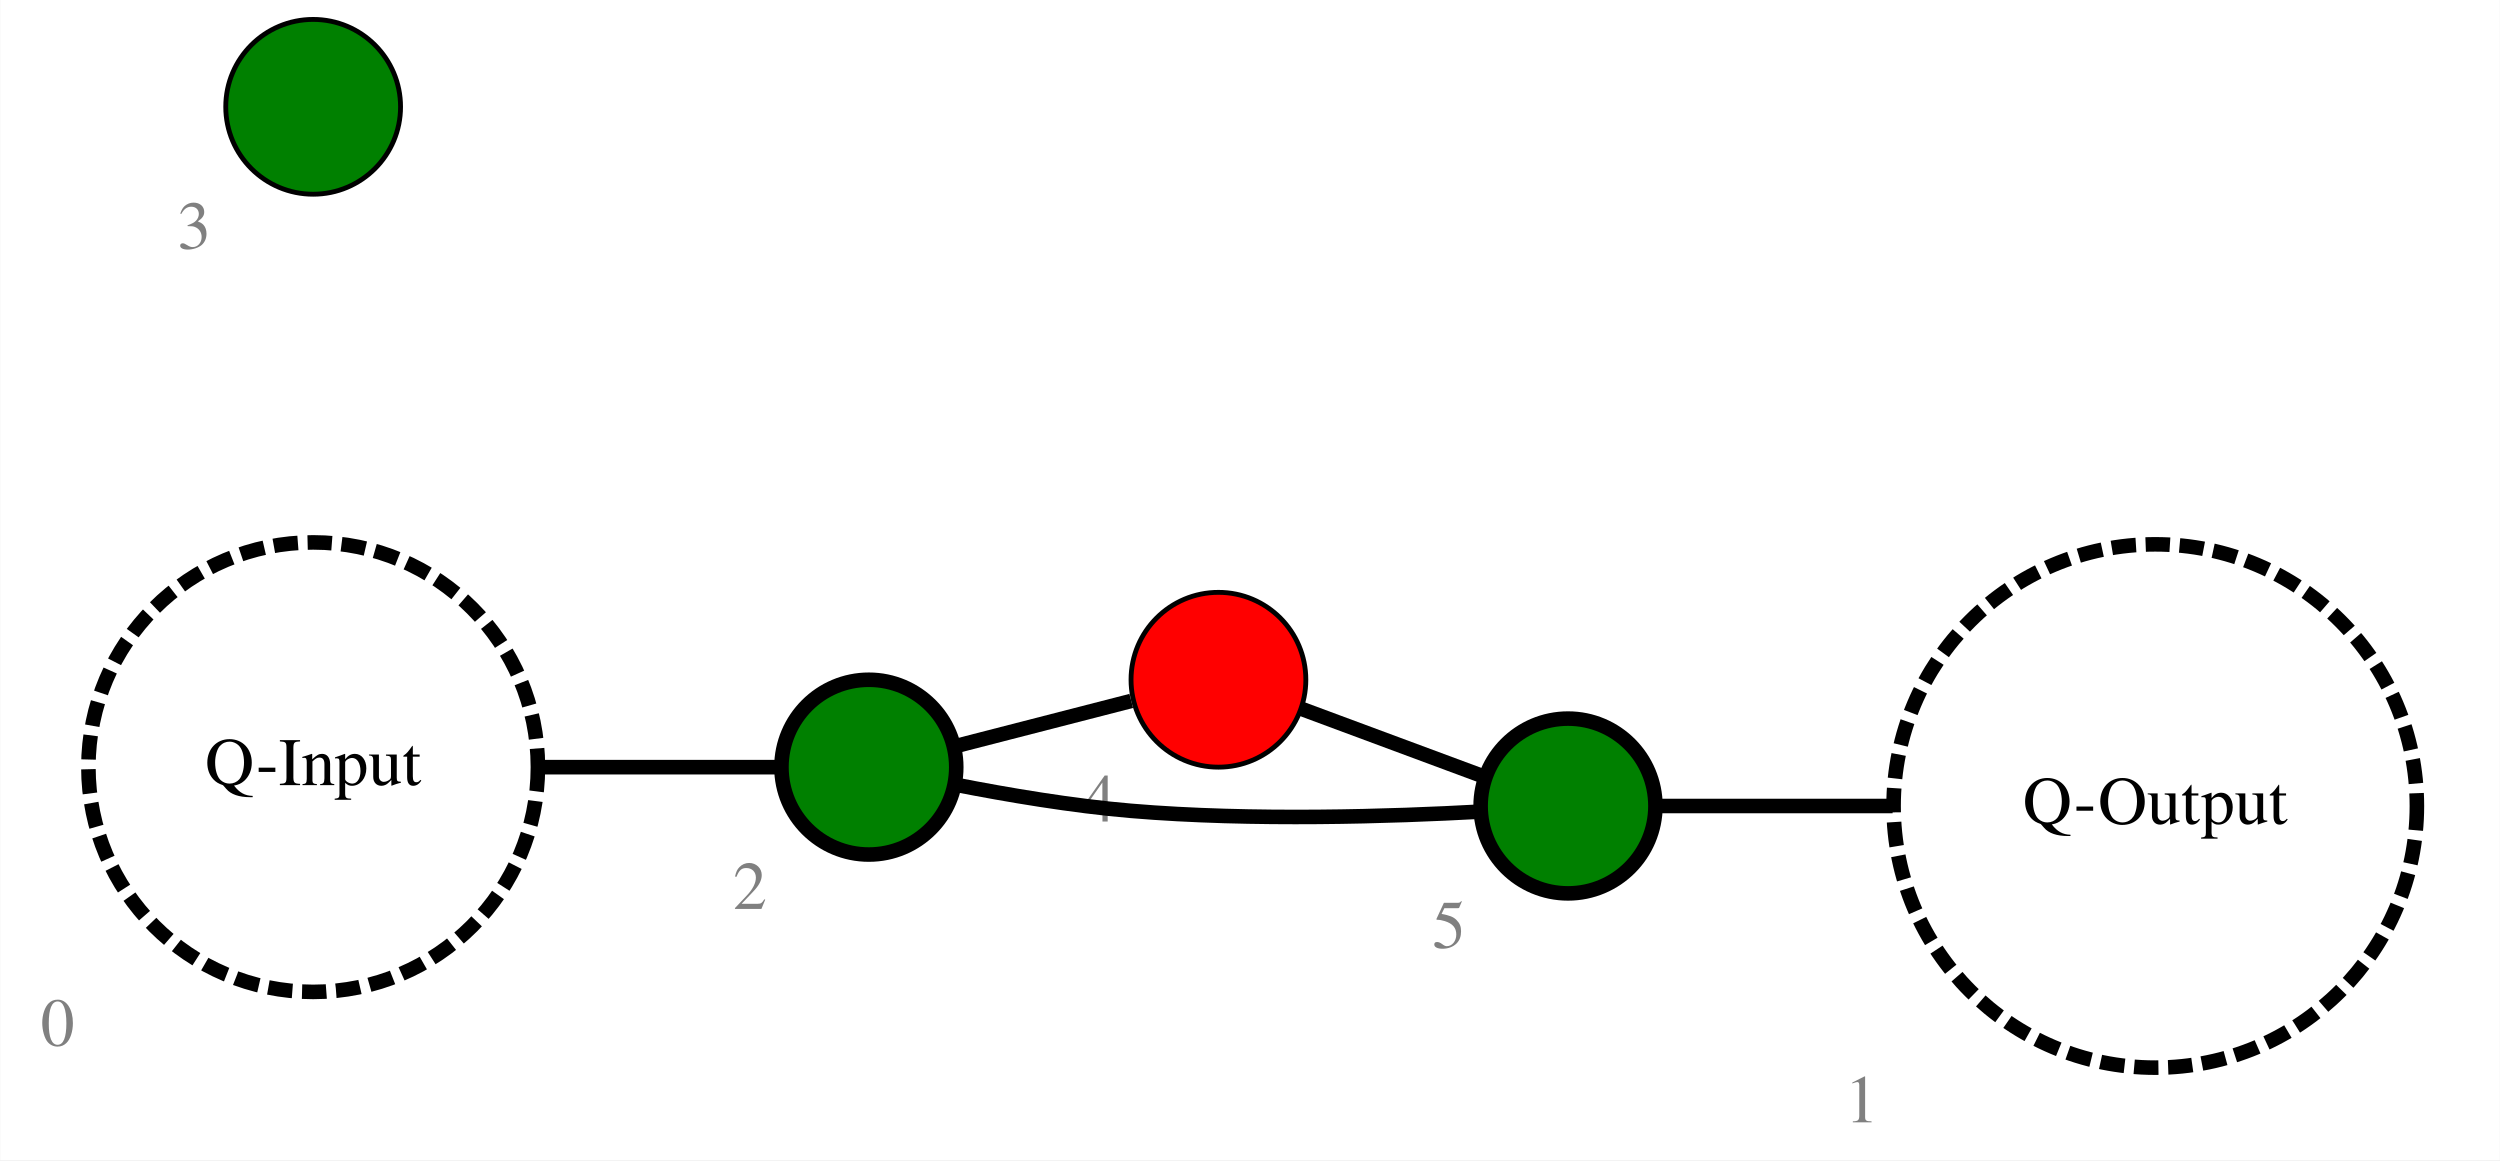
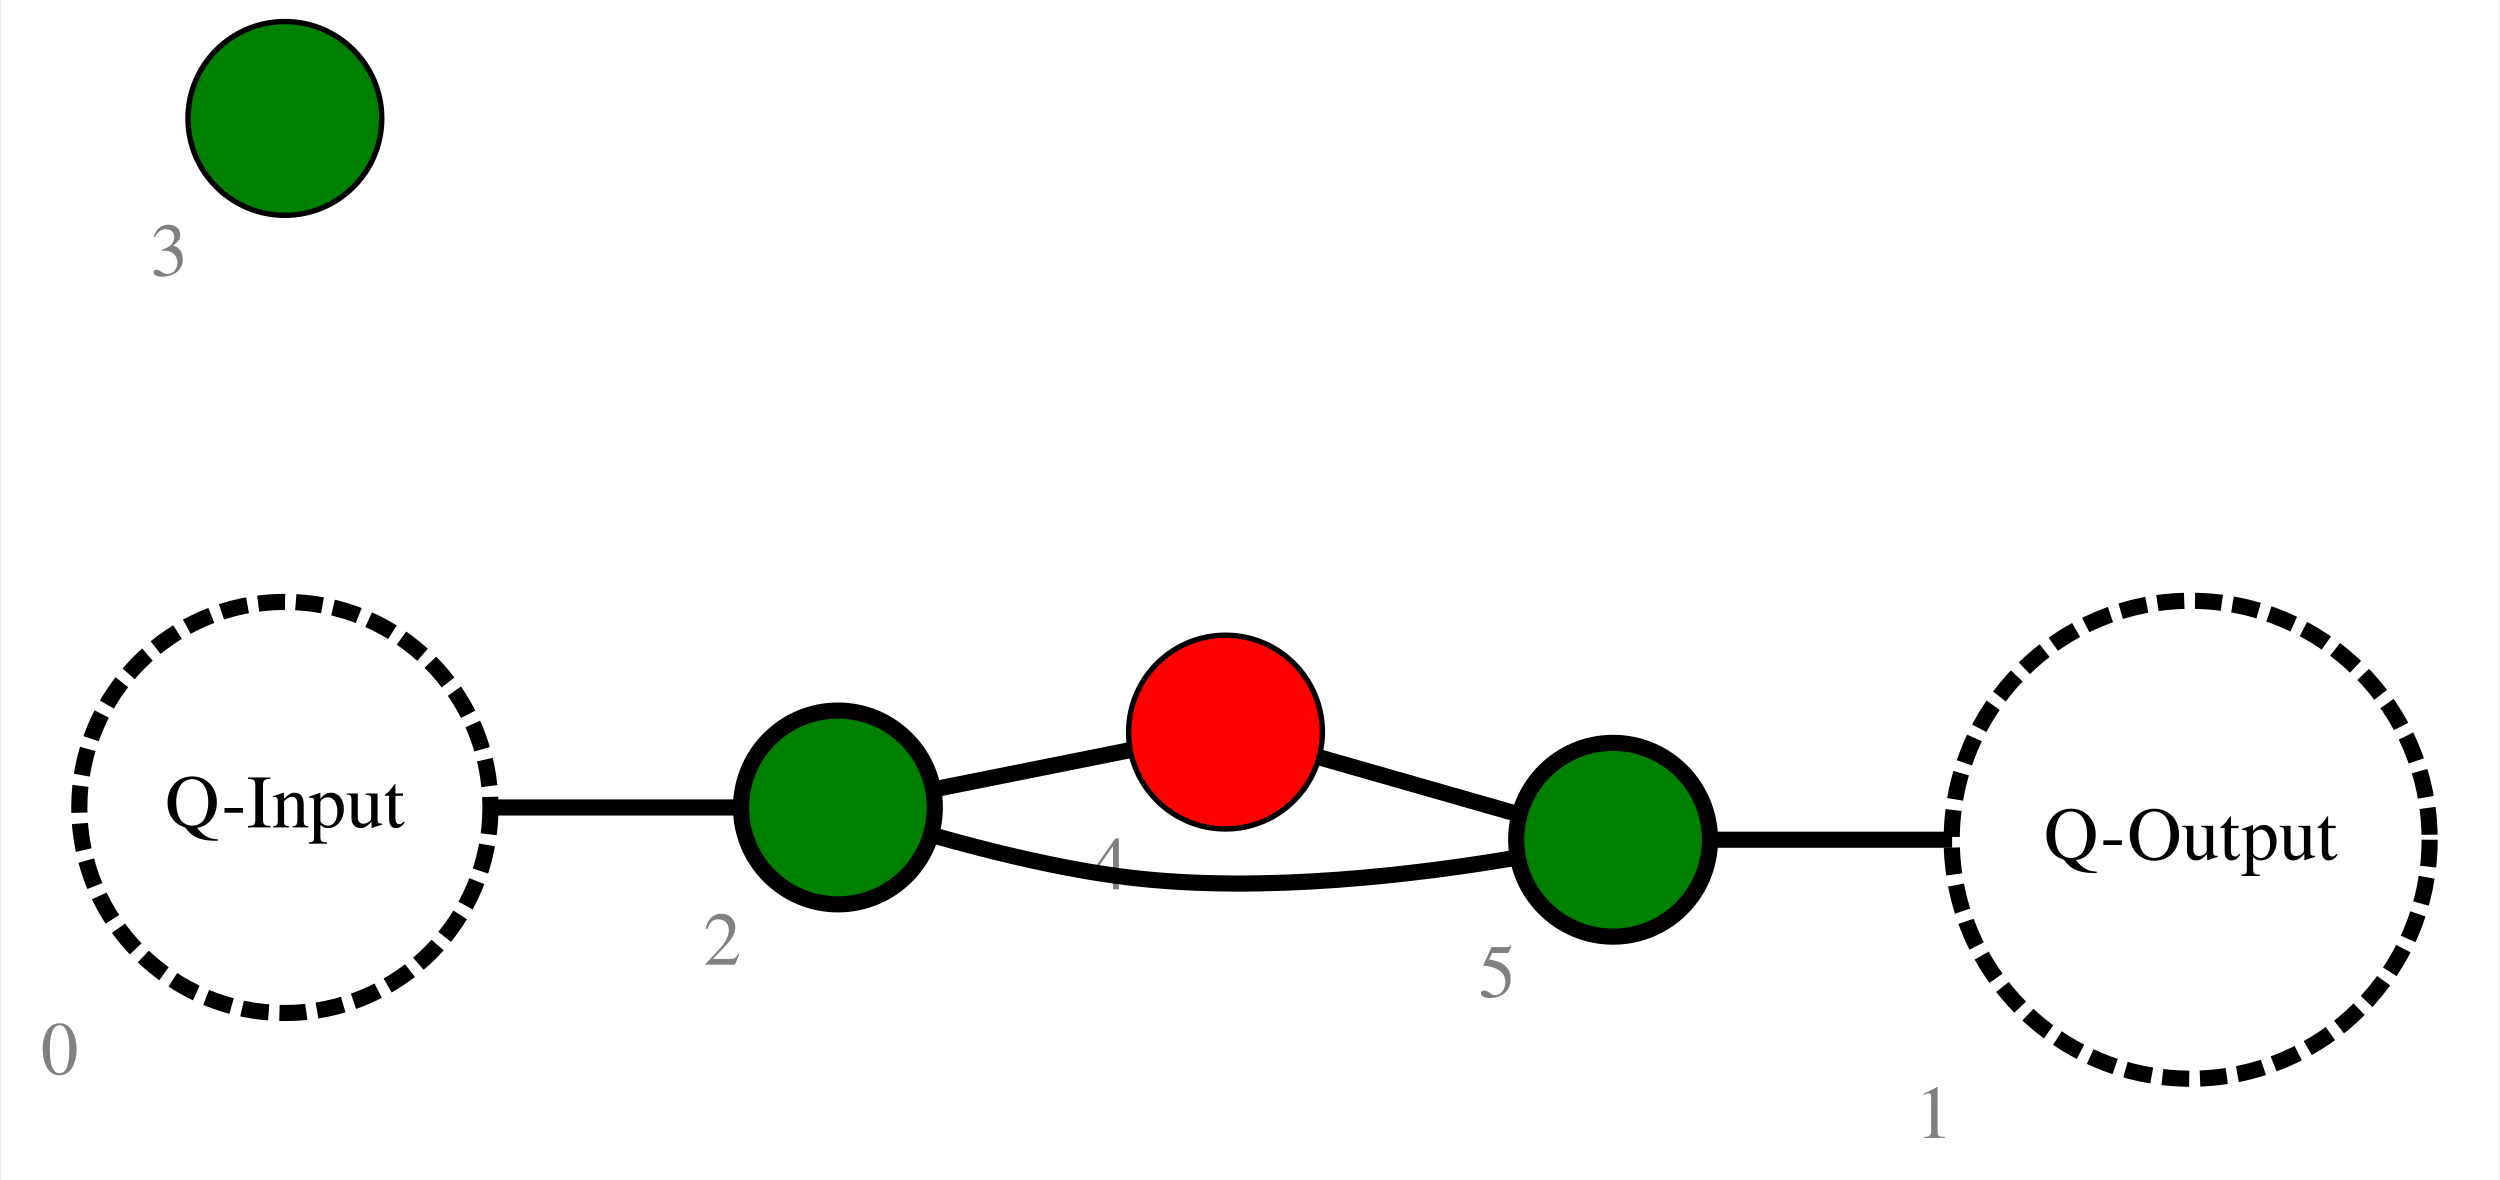
- <svg xmlns="http://www.w3.org/2000/svg" xmlns:xlink="http://www.w3.org/1999/xlink" width="515pt" height="239pt" viewBox="0.00 0.00 514.78 238.95">
-   <g id="graph0" class="graph" transform="scale(1 1) rotate(0) translate(4 234.95)">
-     <polygon fill="white" stroke="transparent" points="-4,4 -4,-234.95 510.78,-234.95 510.78,4 -4,4" />
+ <svg xmlns="http://www.w3.org/2000/svg" xmlns:xlink="http://www.w3.org/1999/xlink" width="464pt" height="219pt" viewBox="0.00 0.00 464.08 219.20">
+   <g id="graph0" class="graph" transform="scale(1 1) rotate(0) translate(4 215.2)">
+     <polygon fill="white" stroke="none" points="-4,4 -4,-215.2 460.08,-215.2 460.08,4 -4,4" />
    <g id="node1" class="node">
      <g id="a_node1">
        <a xlink:title="Q-Input">
-           <ellipse fill="white" stroke="black" stroke-width="3" stroke-dasharray="5,2" cx="60.44" cy="-76.95" rx="46.29" ry="46.29" />
-           <text text-anchor="middle" x="60.44" y="-73.25" font-family="Times,serif" font-size="14.00">Q-Input</text>
+           <ellipse fill="white" stroke="black" stroke-width="3" stroke-dasharray="5,2" cx="48.75" cy="-65.2" rx="38.19" ry="38.19" />
+           <text text-anchor="middle" x="48.75" y="-61.5" font-family="Times,serif" font-size="14.00">Q-Input</text>
        </a>
      </g>
-       <text text-anchor="start" x="4.3" y="-19.6" font-family="Times,serif" font-size="14.00" fill="grey">0</text>
+       <text text-anchor="start" x="3.4" y="-15.65" font-family="Times,serif" font-size="14.00" fill="grey">0</text>
    </g>
    <g id="node3" class="node">
      <g id="a_node3">
        <a xlink:title="Q-Z(0.0)">
-           <ellipse fill="green" stroke="black" stroke-width="3" cx="174.89" cy="-76.95" rx="18" ry="18" />
+           <ellipse fill="green" stroke="black" stroke-width="3" cx="151.49" cy="-65.2" rx="18" ry="18" />
        </a>
      </g>
-       <text text-anchor="start" x="146.89" y="-47.75" font-family="Times,serif" font-size="14.00" fill="grey">2</text>
+       <text text-anchor="start" x="126.49" y="-36" font-family="Times,serif" font-size="14.00" fill="grey">2</text>
    </g>
    <g id="edge1" class="edge">
-       <path fill="none" stroke="black" stroke-width="3" d="M106.86,-76.95C124.41,-76.95 143.43,-76.95 156.7,-76.95" />
+       <path fill="none" stroke="black" stroke-width="3" d="M87.26,-65.2C103.04,-65.2 120.62,-65.2 133.23,-65.2" />
    </g>
    <g id="node2" class="node">
      <g id="a_node2">
        <a xlink:title="Q-Output">
-           <ellipse fill="white" stroke="black" stroke-width="3" stroke-dasharray="5,2" cx="439.83" cy="-68.95" rx="53.89" ry="53.89" />
-           <text text-anchor="middle" x="439.83" y="-65.25" font-family="Times,serif" font-size="14.00">Q-Output</text>
+           <ellipse fill="white" stroke="black" stroke-width="3" stroke-dasharray="5,2" cx="402.79" cy="-59.2" rx="44.39" ry="44.39" />
+           <text text-anchor="middle" x="402.79" y="-55.5" font-family="Times,serif" font-size="14.00">Q-Output</text>
        </a>
      </g>
-       <text text-anchor="start" x="375.89" y="-3.8" font-family="Times,serif" font-size="14.00" fill="grey">1</text>
+       <text text-anchor="start" x="351.59" y="-3.8" font-family="Times,serif" font-size="14.00" fill="grey">1</text>
    </g>
    <g id="node5" class="node">
      <g id="a_node5">
        <a xlink:title="C-X(0.0)">
-           <ellipse fill="red" stroke="black" cx="246.89" cy="-94.95" rx="18" ry="18" />
+           <ellipse fill="red" stroke="black" cx="223.49" cy="-79.2" rx="18" ry="18" />
        </a>
      </g>
-       <text text-anchor="start" x="218.89" y="-65.75" font-family="Times,serif" font-size="14.00" fill="grey">4</text>
+       <text text-anchor="start" x="198.49" y="-50" font-family="Times,serif" font-size="14.00" fill="grey">4</text>
    </g>
    <g id="edge2" class="edge">
-       <path fill="none" stroke="black" stroke-width="3" d="M192.48,-81.21C203.48,-84.04 217.86,-87.74 228.93,-90.59" />
+       <path fill="none" stroke="black" stroke-width="3" d="M169.44,-68.59C180.44,-70.79 194.73,-73.64 205.7,-75.84" />
    </g>
    <g id="node4" class="node">
      <g id="a_node4">
        <a xlink:title="C-Z(0.0)">
-           <ellipse fill="green" stroke="black" cx="60.44" cy="-212.95" rx="18" ry="18" />
+           <ellipse fill="green" stroke="black" cx="48.75" cy="-193.2" rx="18" ry="18" />
        </a>
      </g>
-       <text text-anchor="start" x="32.44" y="-183.75" font-family="Times,serif" font-size="14.00" fill="grey">3</text>
+       <text text-anchor="start" x="23.75" y="-164" font-family="Times,serif" font-size="14.00" fill="grey">3</text>
    </g>
    <g id="node6" class="node">
      <g id="a_node6">
        <a xlink:title="Q-Z(0.0)">
-           <ellipse fill="green" stroke="black" stroke-width="3" cx="318.89" cy="-68.95" rx="18" ry="18" />
+           <ellipse fill="green" stroke="black" stroke-width="3" cx="295.49" cy="-59.2" rx="18" ry="18" />
        </a>
      </g>
-       <text text-anchor="start" x="290.89" y="-39.75" font-family="Times,serif" font-size="14.00" fill="grey">5</text>
+       <text text-anchor="start" x="270.49" y="-30" font-family="Times,serif" font-size="14.00" fill="grey">5</text>
    </g>
    <g id="edge4" class="edge">
-       <path fill="none" stroke="black" stroke-width="3" d="M264.12,-88.91C275.43,-84.71 290.45,-79.14 301.74,-74.94" />
+       <path fill="none" stroke="black" stroke-width="3" d="M241.08,-74.46C252.24,-71.27 266.89,-67.08 278.02,-63.9" />
    </g>
    <g id="edge3" class="edge">
-       <path fill="none" stroke="black" stroke-width="3" d="M336.93,-68.95C349.78,-68.95 368.14,-68.95 385.74,-68.95" />
+       <path fill="none" stroke="black" stroke-width="3" d="M313.88,-59.2C326.03,-59.2 342.81,-59.2 358.47,-59.2" />
    </g>
    <g id="edge5" class="edge">
-       <path fill="none" stroke="black" stroke-width="3" d="M300.79,-67.79C282.85,-66.8 253.83,-65.84 228.89,-67.95 216.8,-68.96 203.32,-71.27 192.98,-73.29" />
+       <path fill="none" stroke="black" stroke-width="3" d="M277.72,-55.9C259.8,-52.83 230.57,-49.17 205.49,-52.2 193.08,-53.7 179.37,-57.11 169.01,-60.06" />
    </g>
    <g id="node7" class="node">
</g>
    <g id="node8" class="node">
</g>
  </g>
</svg>
